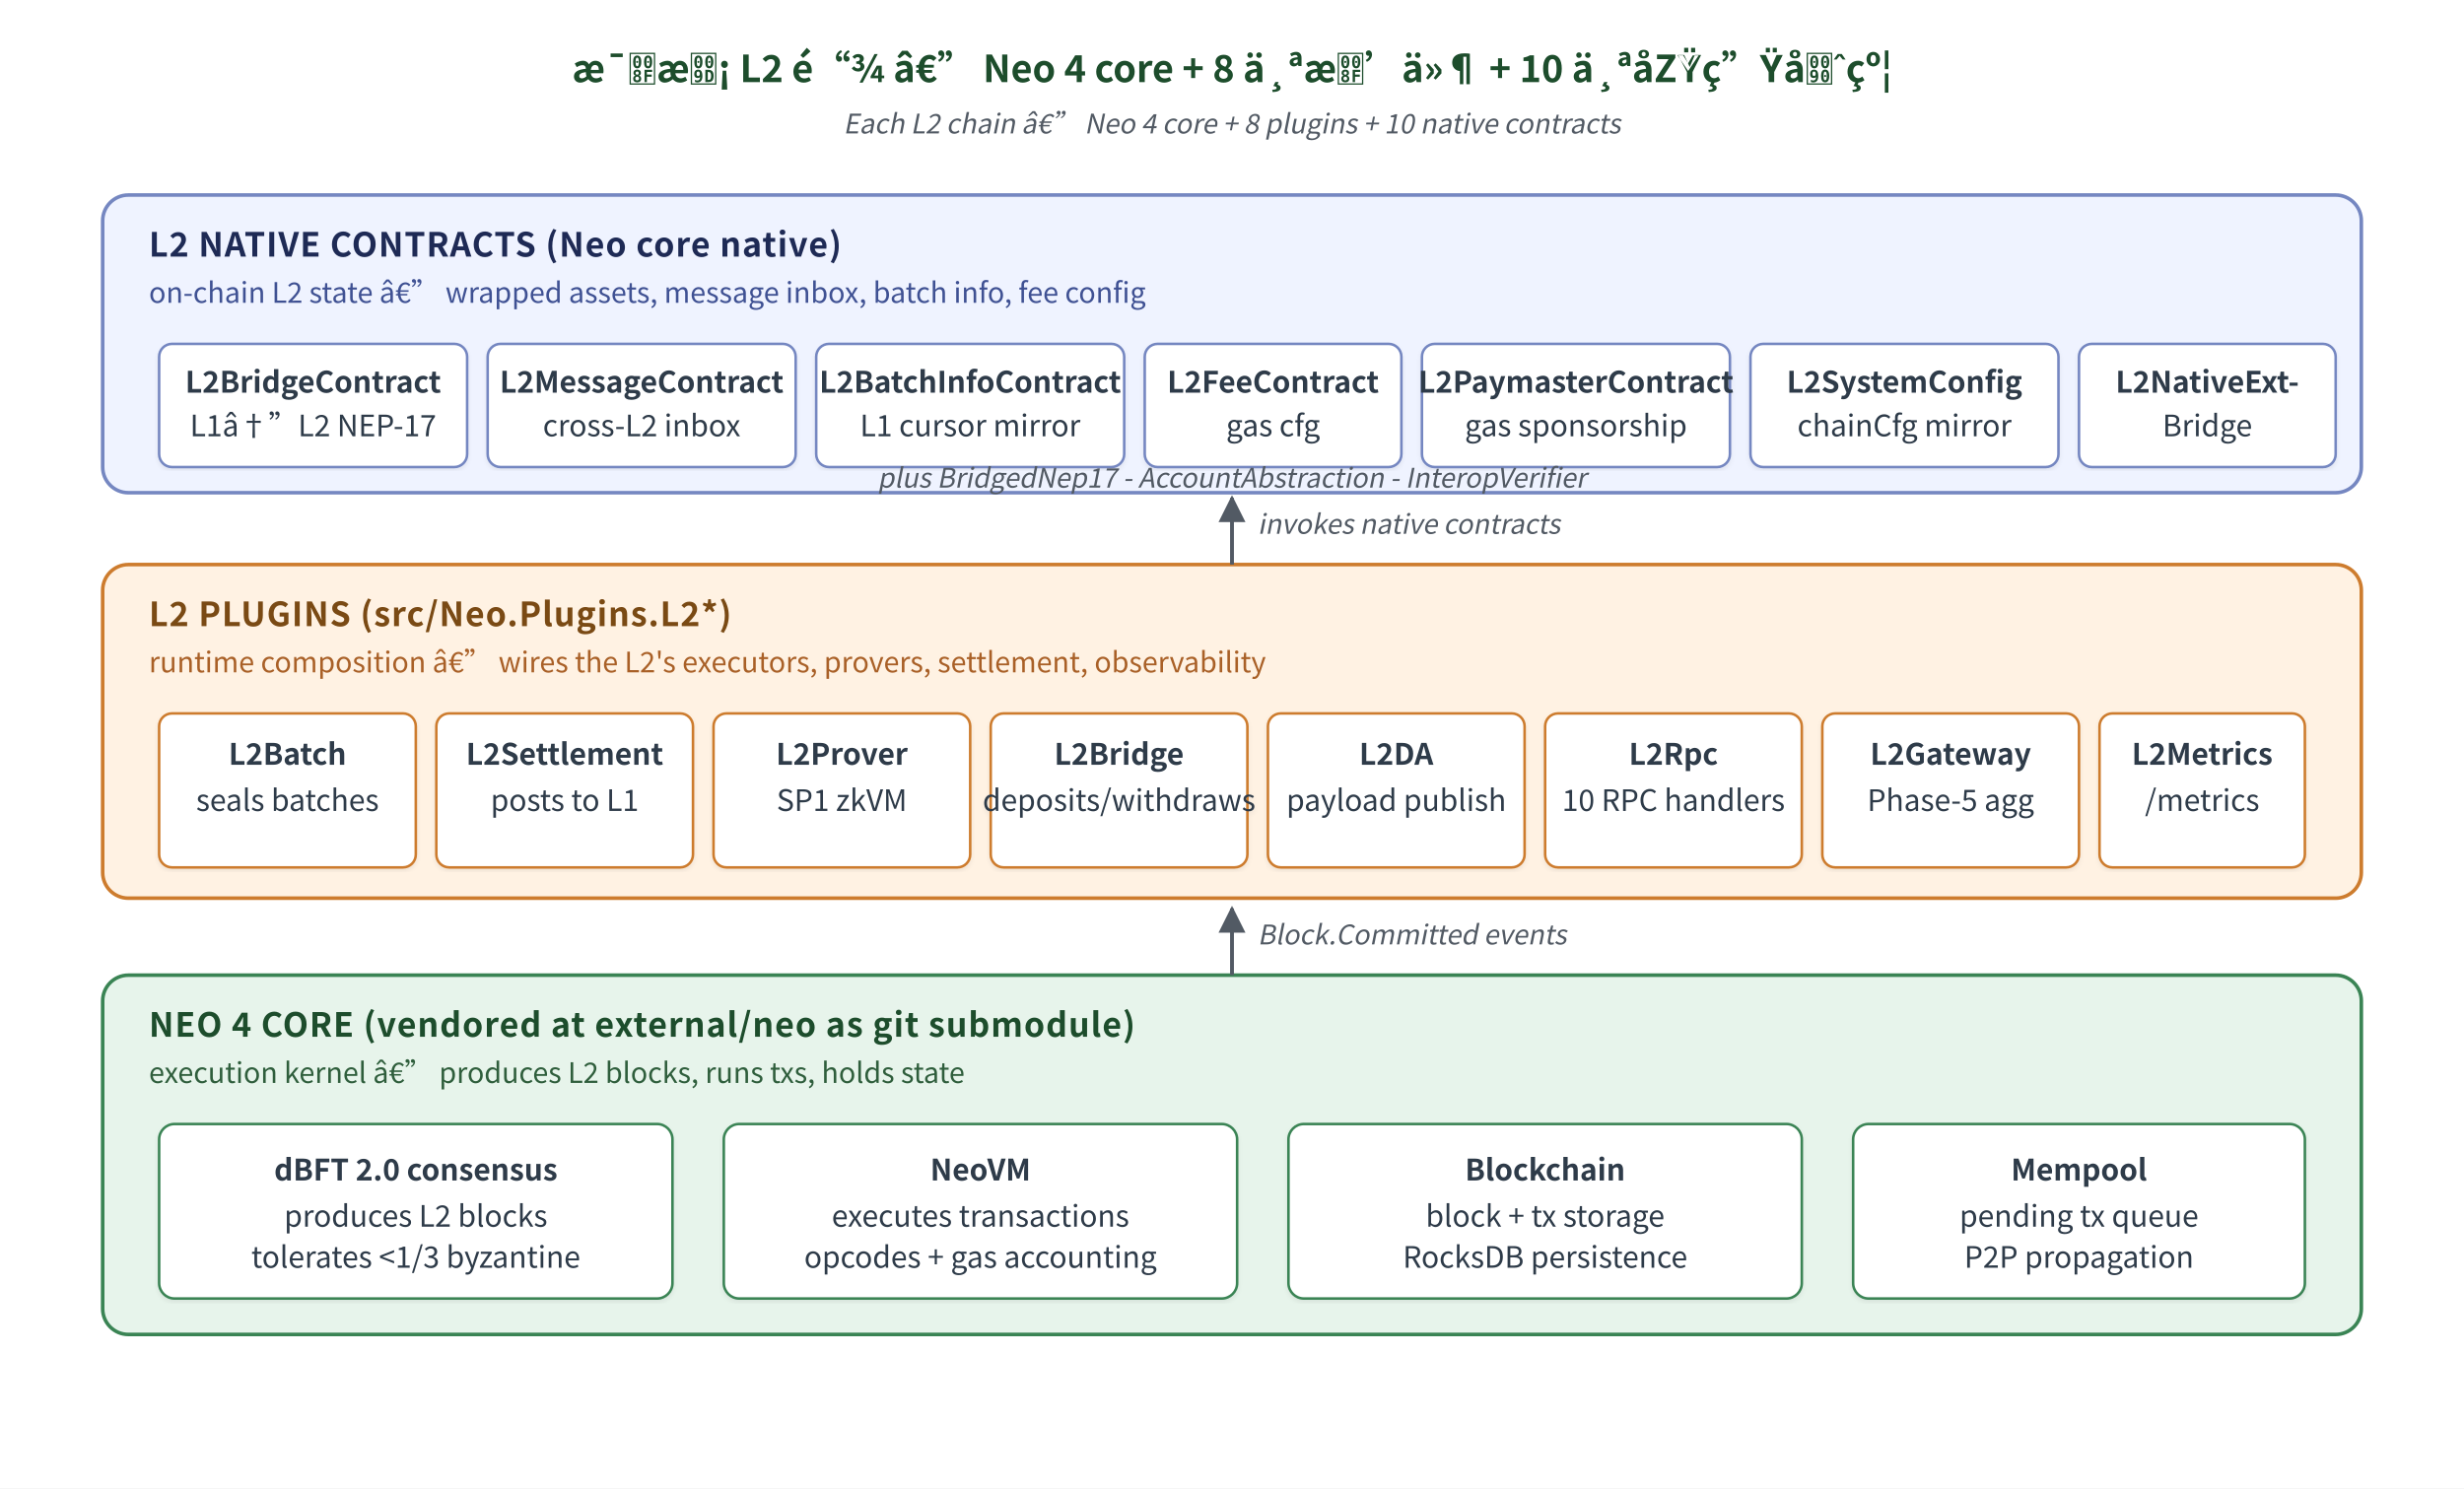
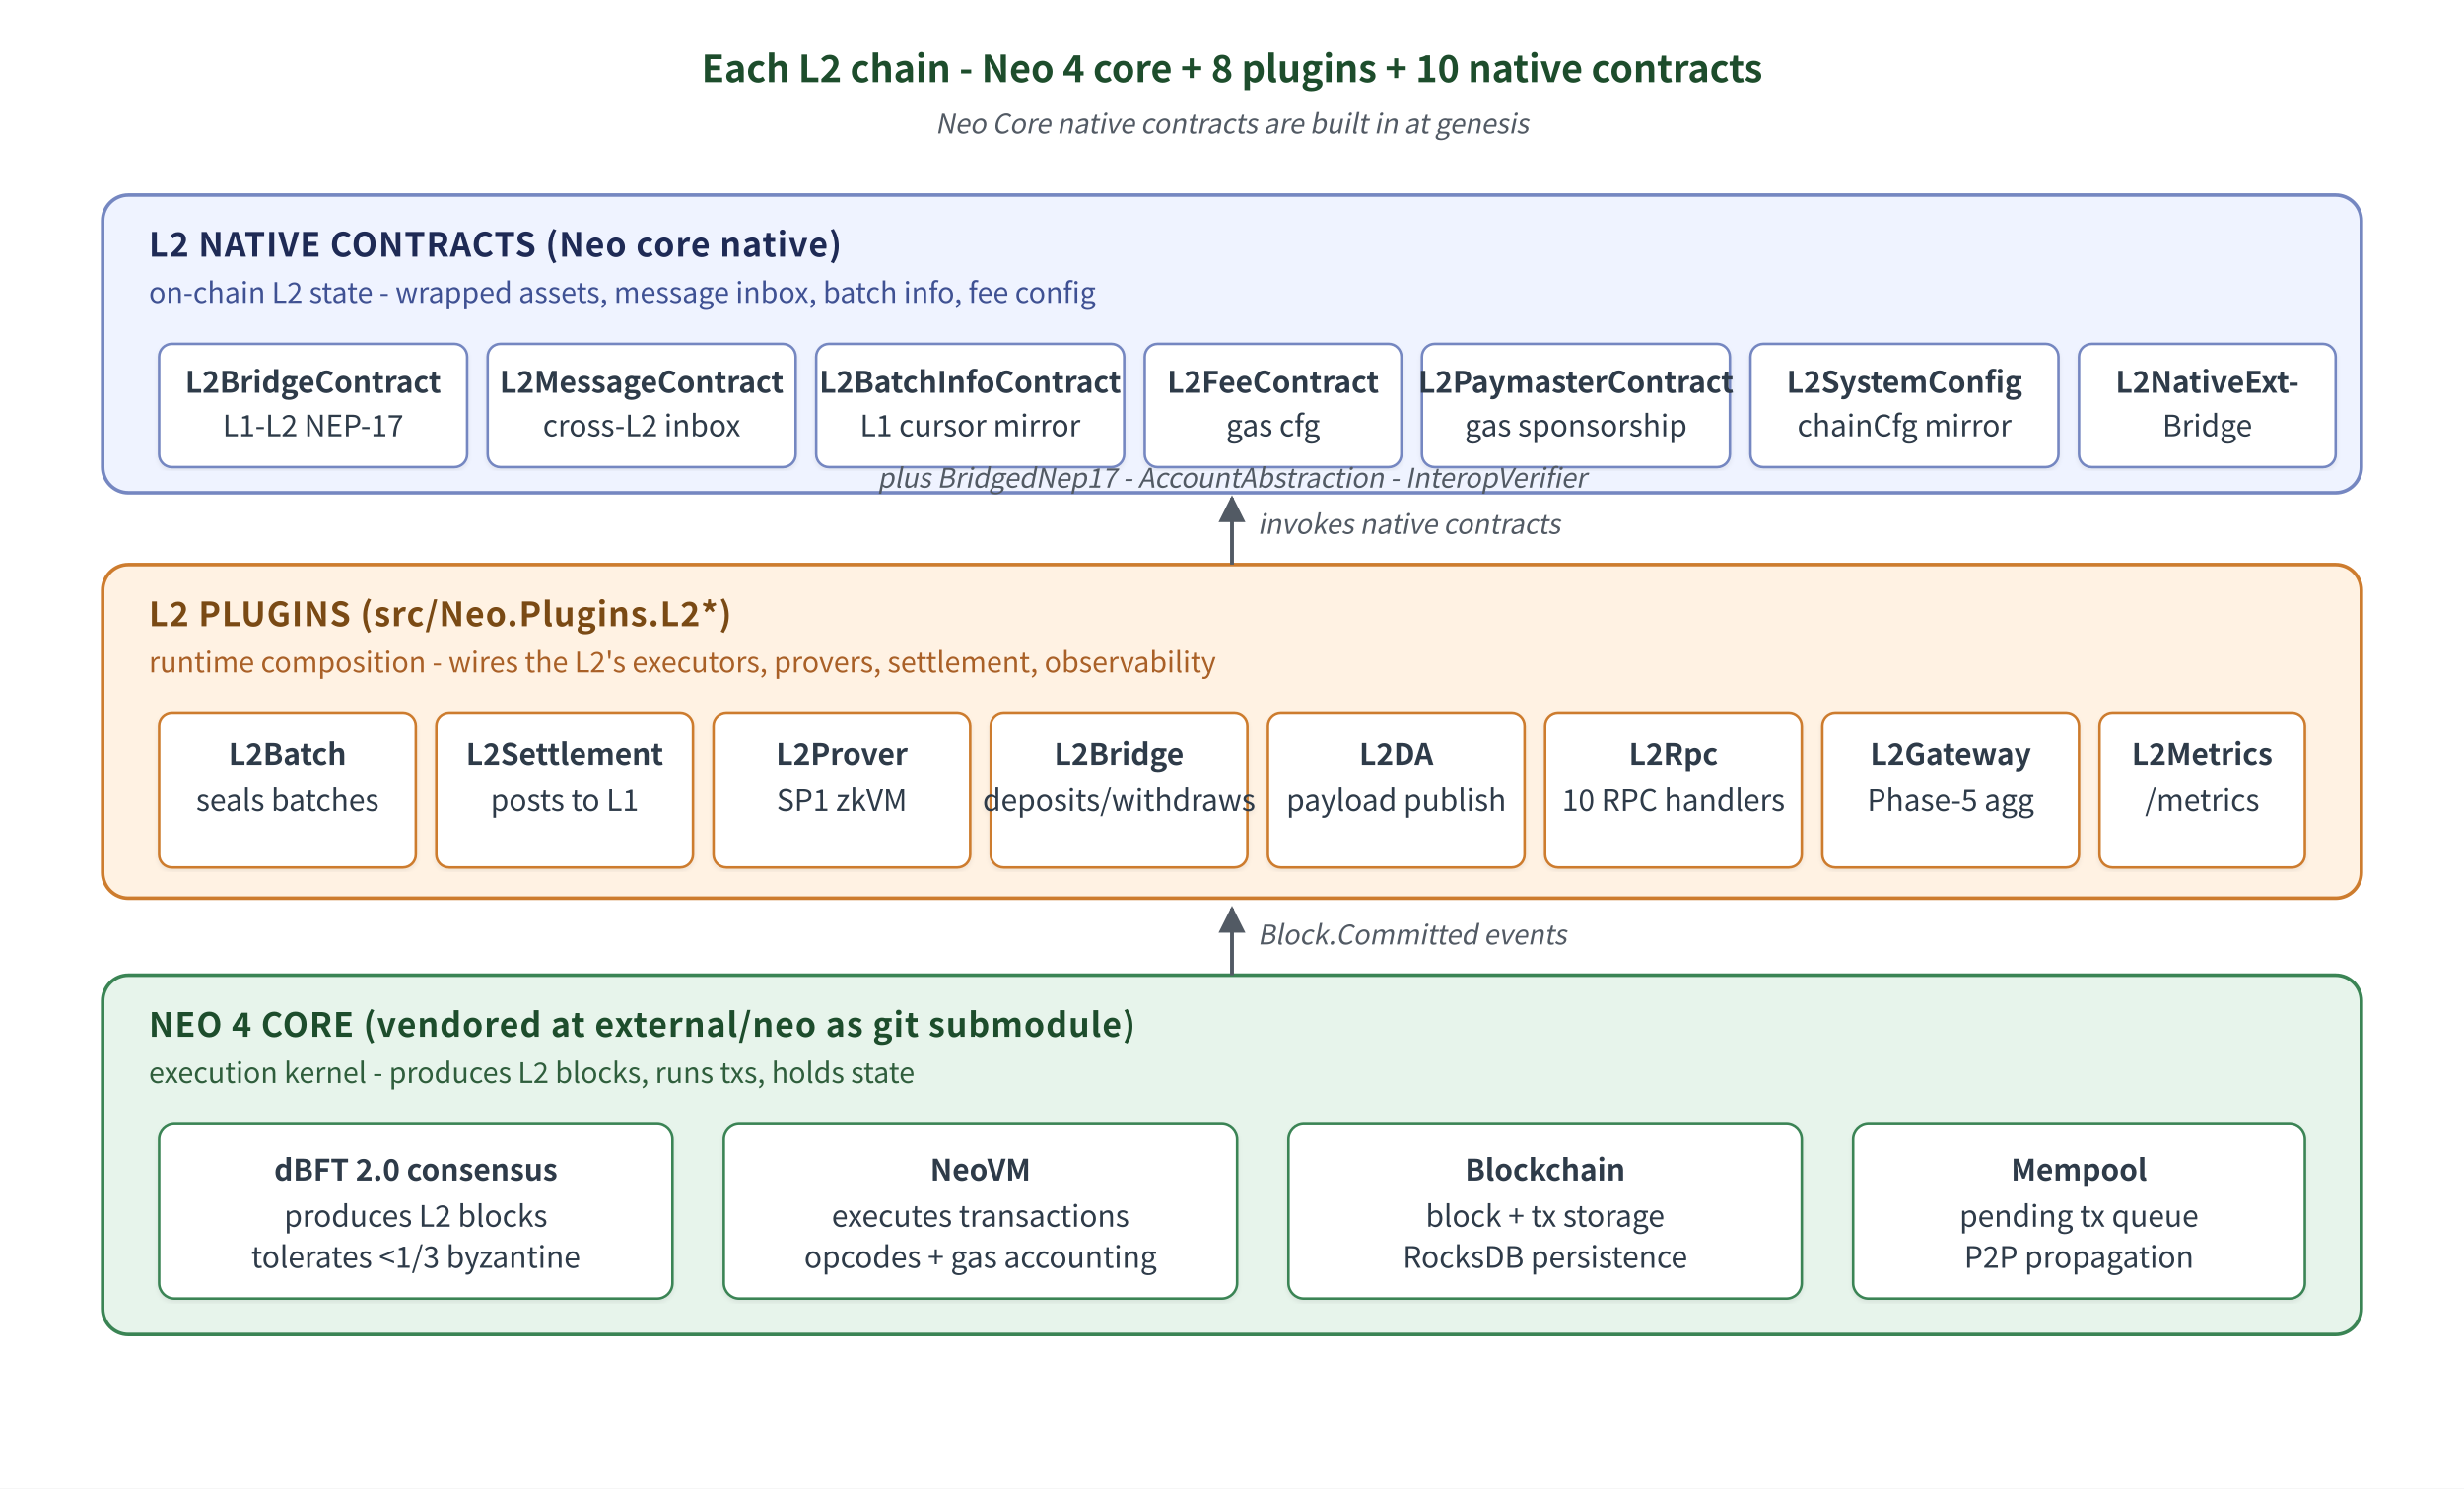
<svg xmlns="http://www.w3.org/2000/svg" viewBox="0 0 960 580" font-family="'Noto Sans CJK SC', -apple-system, BlinkMacSystemFont, 'Segoe UI', Helvetica, Arial, sans-serif" role="img" aria-labelledby="title desc">
  <defs>
    <marker id="arrow" viewBox="0 0 10 10" refX="9" refY="5" markerWidth="7" markerHeight="7" orient="auto">
      <path d="M0,0 L10,5 L0,10 Z" fill="#525a64" />
    </marker>
    <filter id="card" x="-2%" y="-3%" width="104%" height="106%">
      <feDropShadow dx="0" dy="1" stdDeviation="0.9" flood-color="#000000" flood-opacity="0.07" />
    </filter>
    <style>
      .layer-title { font-size: 13px; font-weight: 700; letter-spacing: 0.4px; }
      .layer-sub   { font-size: 11px; }
      .item        { font-size: 11.5px; fill: #2d3a48; }
      .header      { font-size: 14.5px; font-weight: 700; }
      .edge-lbl    { font-size: 10.5px; font-style: italic; fill: #525a64; }
    </style>
  </defs>
  <rect width="960" height="580" fill="#ffffff" />
-   <text x="480" y="32" text-anchor="middle" class="header" fill="#1d4d2c">æ¯æ¡ L2 é“¾ â€” Neo 4 core + 8 ä¸ªæ’ä»¶ + 10 ä¸ªåŽŸç”Ÿåˆçº¦</text>
-   <text x="480" y="52" text-anchor="middle" class="edge-lbl" fill="#525a64">Each L2 chain â€” Neo 4 core + 8 plugins + 10 native contracts</text>
+   <text x="480" y="32" text-anchor="middle" class="header" fill="#1d4d2c">Each L2 chain - Neo 4 core + 8 plugins + 10 native contracts</text>
+   <text x="480" y="52" text-anchor="middle" class="edge-lbl" fill="#525a64">Neo Core native contracts are built in at genesis</text>
  <rect x="40" y="380" width="880" height="140" rx="10" ry="10" fill="#e7f4eb" stroke="#3a8454" stroke-width="1.4" />
  <text x="58" y="404" class="layer-title" fill="#1d4d2c">NEO 4 CORE (vendored at external/neo as git submodule)</text>
-   <text x="58" y="422" class="layer-sub" fill="#2f5e3c">execution kernel â€” produces L2 blocks, runs txs, holds state</text>
+   <text x="58" y="422" class="layer-sub" fill="#2f5e3c">execution kernel - produces L2 blocks, runs txs, holds state</text>
  <g filter="url(#card)">
    <rect x="62" y="438" width="200" height="68" rx="6" ry="6" fill="#ffffff" stroke="#3a8454" />
    <text x="162" y="460" text-anchor="middle" class="item" font-weight="600">dBFT 2.0 consensus</text>
    <text x="162" y="478" text-anchor="middle" class="item">produces L2 blocks</text>
    <text x="162" y="494" text-anchor="middle" class="item">tolerates &lt;1/3 byzantine</text>
  </g>
  <g filter="url(#card)">
    <rect x="282" y="438" width="200" height="68" rx="6" ry="6" fill="#ffffff" stroke="#3a8454" />
    <text x="382" y="460" text-anchor="middle" class="item" font-weight="600">NeoVM</text>
    <text x="382" y="478" text-anchor="middle" class="item">executes transactions</text>
    <text x="382" y="494" text-anchor="middle" class="item">opcodes + gas accounting</text>
  </g>
  <g filter="url(#card)">
    <rect x="502" y="438" width="200" height="68" rx="6" ry="6" fill="#ffffff" stroke="#3a8454" />
    <text x="602" y="460" text-anchor="middle" class="item" font-weight="600">Blockchain</text>
    <text x="602" y="478" text-anchor="middle" class="item">block + tx storage</text>
    <text x="602" y="494" text-anchor="middle" class="item">RocksDB persistence</text>
  </g>
  <g filter="url(#card)">
    <rect x="722" y="438" width="176" height="68" rx="6" ry="6" fill="#ffffff" stroke="#3a8454" />
    <text x="810" y="460" text-anchor="middle" class="item" font-weight="600">Mempool</text>
    <text x="810" y="478" text-anchor="middle" class="item">pending tx queue</text>
    <text x="810" y="494" text-anchor="middle" class="item">P2P propagation</text>
  </g>
  <line x1="480" y1="380" x2="480" y2="354" stroke="#525a64" stroke-width="1.5" marker-end="url(#arrow)" />
  <text x="490" y="368" class="edge-lbl">Block.Committed events</text>
  <rect x="40" y="220" width="880" height="130" rx="10" ry="10" fill="#fff2e3" stroke="#cd7c2e" stroke-width="1.4" />
  <text x="58" y="244" class="layer-title" fill="#7a4a14">L2 PLUGINS (src/Neo.Plugins.L2*)</text>
-   <text x="58" y="262" class="layer-sub" fill="#a96027">runtime composition â€” wires the L2's executors, provers, settlement, observability</text>
+   <text x="58" y="262" class="layer-sub" fill="#a96027">runtime composition - wires the L2's executors, provers, settlement, observability</text>
  <g filter="url(#card)">
    <rect x="62" y="278" width="100" height="60" rx="5" ry="5" fill="#ffffff" stroke="#cd7c2e" />
    <text x="112" y="298" text-anchor="middle" class="item" font-weight="600">L2Batch</text>
    <text x="112" y="316" text-anchor="middle" class="item" font-size="10">seals batches</text>
  </g>
  <g filter="url(#card)">
    <rect x="170" y="278" width="100" height="60" rx="5" ry="5" fill="#ffffff" stroke="#cd7c2e" />
    <text x="220" y="298" text-anchor="middle" class="item" font-weight="600">L2Settlement</text>
    <text x="220" y="316" text-anchor="middle" class="item" font-size="10">posts to L1</text>
  </g>
  <g filter="url(#card)">
    <rect x="278" y="278" width="100" height="60" rx="5" ry="5" fill="#ffffff" stroke="#cd7c2e" />
    <text x="328" y="298" text-anchor="middle" class="item" font-weight="600">L2Prover</text>
    <text x="328" y="316" text-anchor="middle" class="item" font-size="10">SP1 zkVM</text>
  </g>
  <g filter="url(#card)">
    <rect x="386" y="278" width="100" height="60" rx="5" ry="5" fill="#ffffff" stroke="#cd7c2e" />
    <text x="436" y="298" text-anchor="middle" class="item" font-weight="600">L2Bridge</text>
    <text x="436" y="316" text-anchor="middle" class="item" font-size="10">deposits/withdraws</text>
  </g>
  <g filter="url(#card)">
    <rect x="494" y="278" width="100" height="60" rx="5" ry="5" fill="#ffffff" stroke="#cd7c2e" />
    <text x="544" y="298" text-anchor="middle" class="item" font-weight="600">L2DA</text>
    <text x="544" y="316" text-anchor="middle" class="item" font-size="10">payload publish</text>
  </g>
  <g filter="url(#card)">
    <rect x="602" y="278" width="100" height="60" rx="5" ry="5" fill="#ffffff" stroke="#cd7c2e" />
    <text x="652" y="298" text-anchor="middle" class="item" font-weight="600">L2Rpc</text>
    <text x="652" y="316" text-anchor="middle" class="item" font-size="10">10 RPC handlers</text>
  </g>
  <g filter="url(#card)">
    <rect x="710" y="278" width="100" height="60" rx="5" ry="5" fill="#ffffff" stroke="#cd7c2e" />
    <text x="760" y="298" text-anchor="middle" class="item" font-weight="600">L2Gateway</text>
    <text x="760" y="316" text-anchor="middle" class="item" font-size="10">Phase-5 agg</text>
  </g>
  <g filter="url(#card)">
    <rect x="818" y="278" width="80" height="60" rx="5" ry="5" fill="#ffffff" stroke="#cd7c2e" />
    <text x="858" y="298" text-anchor="middle" class="item" font-weight="600">L2Metrics</text>
    <text x="858" y="316" text-anchor="middle" class="item" font-size="10">/metrics</text>
  </g>
  <line x1="480" y1="220" x2="480" y2="194" stroke="#525a64" stroke-width="1.5" marker-end="url(#arrow)" />
  <text x="490" y="208" class="edge-lbl">invokes native contracts</text>
  <rect x="40" y="76" width="880" height="116" rx="10" ry="10" fill="#eff3ff" stroke="#7587c1" stroke-width="1.4" />
  <text x="58" y="100" class="layer-title" fill="#1e2a55">L2 NATIVE CONTRACTS (Neo core native)</text>
-   <text x="58" y="118" class="layer-sub" fill="#3f5193">on-chain L2 state â€” wrapped assets, message inbox, batch info, fee config</text>
+   <text x="58" y="118" class="layer-sub" fill="#3f5193">on-chain L2 state - wrapped assets, message inbox, batch info, fee config</text>
  <g filter="url(#card)">
    <rect x="62" y="134" width="120" height="48" rx="5" ry="5" fill="#ffffff" stroke="#7587c1" />
    <text x="122" y="153" text-anchor="middle" class="item" font-weight="600">L2BridgeContract</text>
-     <text x="122" y="170" text-anchor="middle" class="item" font-size="10">L1â†”L2 NEP-17</text>
+     <text x="122" y="170" text-anchor="middle" class="item" font-size="10">L1-L2 NEP-17</text>
  </g>
  <g filter="url(#card)">
    <rect x="190" y="134" width="120" height="48" rx="5" ry="5" fill="#ffffff" stroke="#7587c1" />
    <text x="250" y="153" text-anchor="middle" class="item" font-weight="600">L2MessageContract</text>
    <text x="250" y="170" text-anchor="middle" class="item" font-size="10">cross-L2 inbox</text>
  </g>
  <g filter="url(#card)">
    <rect x="318" y="134" width="120" height="48" rx="5" ry="5" fill="#ffffff" stroke="#7587c1" />
    <text x="378" y="153" text-anchor="middle" class="item" font-weight="600">L2BatchInfoContract</text>
    <text x="378" y="170" text-anchor="middle" class="item" font-size="10">L1 cursor mirror</text>
  </g>
  <g filter="url(#card)">
    <rect x="446" y="134" width="100" height="48" rx="5" ry="5" fill="#ffffff" stroke="#7587c1" />
    <text x="496" y="153" text-anchor="middle" class="item" font-weight="600">L2FeeContract</text>
    <text x="496" y="170" text-anchor="middle" class="item" font-size="10">gas cfg</text>
  </g>
  <g filter="url(#card)">
    <rect x="554" y="134" width="120" height="48" rx="5" ry="5" fill="#ffffff" stroke="#7587c1" />
    <text x="614" y="153" text-anchor="middle" class="item" font-weight="600">L2PaymasterContract</text>
    <text x="614" y="170" text-anchor="middle" class="item" font-size="10">gas sponsorship</text>
  </g>
  <g filter="url(#card)">
    <rect x="682" y="134" width="120" height="48" rx="5" ry="5" fill="#ffffff" stroke="#7587c1" />
    <text x="742" y="153" text-anchor="middle" class="item" font-weight="600">L2SystemConfig</text>
    <text x="742" y="170" text-anchor="middle" class="item" font-size="10">chainCfg mirror</text>
  </g>
  <g filter="url(#card)">
    <rect x="810" y="134" width="100" height="48" rx="5" ry="5" fill="#ffffff" stroke="#7587c1" />
    <text x="860" y="153" text-anchor="middle" class="item" font-weight="600" font-size="10.5">L2NativeExt-</text>
    <text x="860" y="170" text-anchor="middle" class="item" font-size="10">Bridge</text>
  </g>
  <text x="480" y="190" text-anchor="middle" class="edge-lbl">plus BridgedNep17 - AccountAbstraction - InteropVerifier</text>
</svg>
